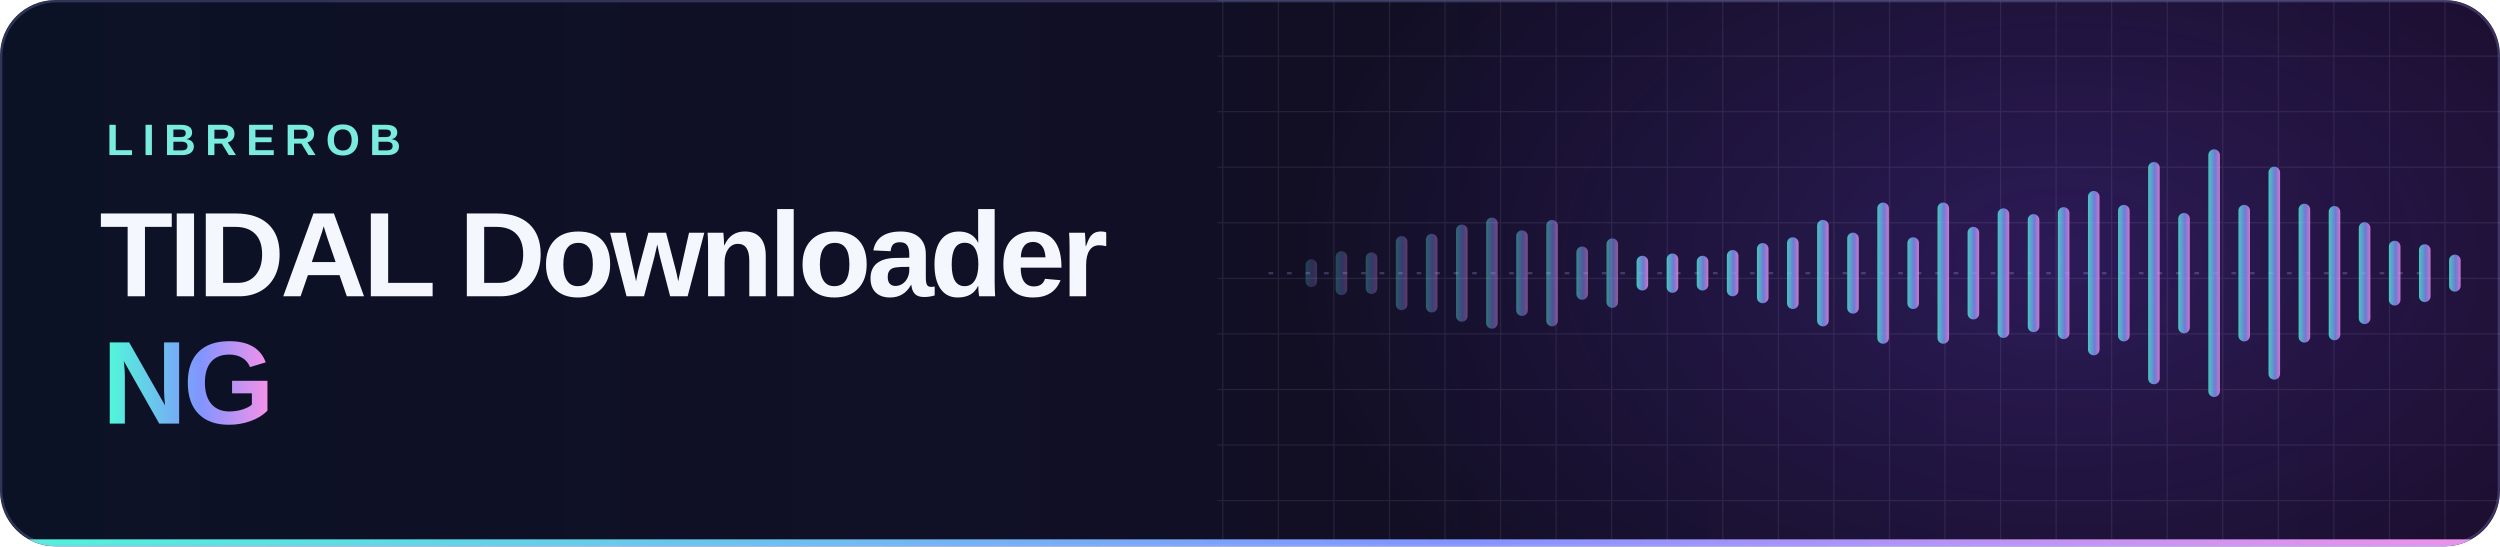
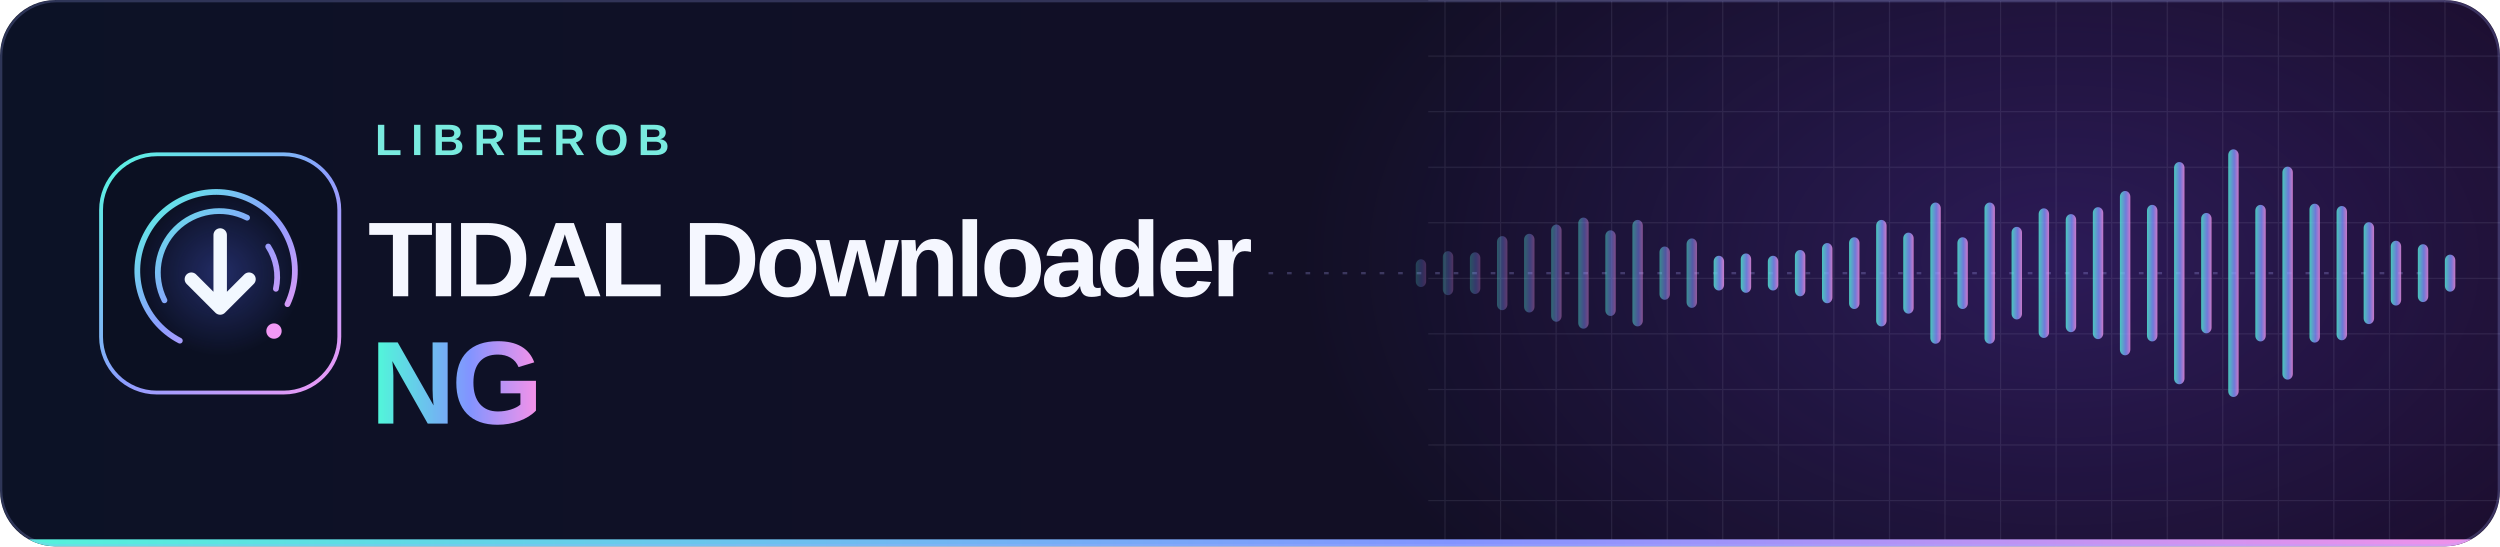
<svg xmlns="http://www.w3.org/2000/svg" viewBox="0 0 1080 236" role="img" aria-labelledby="title">
  <defs>
    <linearGradient id="background">
      <stop stop-color="#0C1226" />
      <stop offset="1" stop-color="#170C25" />
    </linearGradient>
    <linearGradient id="signal">
      <stop stop-color="#52F5DA" />
      <stop offset=".58" stop-color="#8294FF" />
      <stop offset="1" stop-color="#F392E9" />
    </linearGradient>
    <radialGradient id="glow">
      <stop stop-color="#7848FF" stop-opacity=".23" />
      <stop offset="1" stop-color="#7848FF" stop-opacity="0" />
    </radialGradient>
    <pattern id="grid" width="24" height="24" patternUnits="userSpaceOnUse">
      <path d="M0 24V0h24" fill="none" stroke="#dee5ff" stroke-opacity=".09" />
    </pattern>
    <clipPath id="frame">
      <rect width="1080" height="236" rx="24" />
    </clipPath>
+     <linearGradient id="ion" x2="1" y2="1">
+       <stop stop-color="#57fae0" />
+       <stop offset=".52" stop-color="#8c9eff" />
+       <stop offset="1" stop-color="#f299f5" />
+     </linearGradient>
+     <radialGradient id="halo">
+       <stop stop-color="#5467f6" stop-opacity=".32" />
+       <stop offset="1" stop-color="#5467f6" stop-opacity="0" />
+     </radialGradient>
  </defs>
  <g clip-path="url(#frame)">
    <rect width="1080" height="236" fill="url(#background)" />
    <ellipse cx="891" cy="113" rx="330" ry="207" fill="url(#glow)" />
-     <rect x="526" width="554" height="236" fill="url(#grid)" />
+     <rect x="617" width="554" height="236" fill="url(#grid)" />
    <path d="M548 118h502" stroke="#b2afff" stroke-opacity=".25" stroke-dasharray="2 6" />
-     <g fill="url(#signal)">
+     <g fill="url(#signal)" transform="translate(104 0) scale(.90 1)">
      <rect x="564" y="112" width="5" height="12" rx="2.5" opacity="0.23" />
      <rect x="577" y="108.5" width="5" height="19" rx="2.5" opacity="0.262" />
      <rect x="590" y="109" width="5" height="18" rx="2.5" opacity="0.294" />
      <rect x="603" y="102" width="5" height="32" rx="2.5" opacity="0.326" />
      <rect x="616" y="101" width="5" height="34" rx="2.5" opacity="0.358" />
      <rect x="629" y="97" width="5" height="42" rx="2.5" opacity="0.39" />
      <rect x="642" y="94" width="5" height="48" rx="2.5" opacity="0.422" />
      <rect x="655" y="99.5" width="5" height="37" rx="2.5" opacity="0.454" />
      <rect x="668" y="95" width="5" height="46" rx="2.5" opacity="0.486" />
      <rect x="681" y="106.5" width="5" height="23" rx="2.5" opacity="0.518" />
      <rect x="694" y="103" width="5" height="30" rx="2.5" opacity="0.55" />
      <rect x="707" y="110.5" width="5" height="15" rx="2.5" opacity="0.79" />
      <rect x="720" y="109.5" width="5" height="17" rx="2.5" opacity="0.79" />
      <rect x="733" y="110.5" width="5" height="15" rx="2.5" opacity="0.79" />
      <rect x="746" y="108" width="5" height="20" rx="2.5" opacity="0.79" />
      <rect x="759" y="105" width="5" height="26" rx="2.5" opacity="0.79" />
      <rect x="772" y="102.5" width="5" height="31" rx="2.5" opacity="0.79" />
      <rect x="785" y="95" width="5" height="46" rx="2.5" opacity="0.79" />
      <rect x="798" y="100.5" width="5" height="35" rx="2.5" opacity="0.79" />
      <rect x="811" y="87.5" width="5" height="61" rx="2.5" opacity="0.79" />
      <rect x="824" y="102.5" width="5" height="31" rx="2.5" opacity="0.79" />
      <rect x="837" y="87.5" width="5" height="61" rx="2.5" opacity="0.79" />
      <rect x="850" y="98" width="5" height="40" rx="2.5" opacity="0.79" />
      <rect x="863" y="90" width="5" height="56" rx="2.5" opacity="0.79" />
      <rect x="876" y="92.5" width="5" height="51" rx="2.5" opacity="0.79" />
      <rect x="889" y="89.5" width="5" height="57" rx="2.5" opacity="0.79" />
      <rect x="902" y="82.5" width="5" height="71" rx="2.5" opacity="0.79" />
      <rect x="915" y="88.5" width="5" height="59" rx="2.5" opacity="0.79" />
      <rect x="928" y="70" width="5" height="96" rx="2.5" opacity="0.79" />
      <rect x="941" y="92" width="5" height="52" rx="2.5" opacity="0.79" />
      <rect x="954" y="64.5" width="5" height="107" rx="2.5" opacity="0.79" />
      <rect x="967" y="88.5" width="5" height="59" rx="2.5" opacity="0.79" />
      <rect x="980" y="72" width="5" height="92" rx="2.5" opacity="0.79" />
      <rect x="993" y="88" width="5" height="60" rx="2.5" opacity="0.79" />
      <rect x="1006" y="89" width="5" height="58" rx="2.5" opacity="0.79" />
      <rect x="1019" y="96" width="5" height="44" rx="2.5" opacity="0.79" />
      <rect x="1032" y="104" width="5" height="28" rx="2.5" opacity="0.79" />
      <rect x="1045" y="105.5" width="5" height="25" rx="2.5" opacity="0.79" />
      <rect x="1058" y="110" width="5" height="16" rx="2.5" opacity="0.79" />
    </g>
    <path d="M0 233h1080v3H0z" fill="url(#signal)" />
  </g>
  <rect x=".5" y=".5" width="1079" height="235" rx="24" fill="none" stroke="#a4abff" stroke-opacity=".23" />
-   <g font-family="Segoe UI,Arial,sans-serif">
+   <g transform="translate(42 65) scale(.83)">
+     <rect x="2" y="2" width="124" height="124" rx="29" fill="#0b1022" stroke="url(#ion)" stroke-width="2" />
+     <circle cx="64" cy="64" r="43" fill="url(#halo)" />
+     <path d="M43 99a41 41 0 1 1 56-19M35 78a32 32 0 0 1 43-43M89 50a29 29 0 0 1 4 22" fill="none" stroke="url(#ion)" stroke-width="3" stroke-linecap="round" />
+     <path d="M64 44v38m-15-15 15 15 15-15" fill="none" stroke="#f2f8ff" stroke-width="7" stroke-linecap="round" stroke-linejoin="round" />
+     <circle cx="92" cy="94" r="4" fill="#f299f5" />
+   </g>
+   <g transform="translate(116 0)" font-family="Segoe UI,Arial,sans-serif">
    <text x="46" y="67" fill="#79ebdf" font-size="19" font-weight="600" letter-spacing="4">LIBREROB</text>
-     <text x="43" y="128" fill="#f5f7ff" font-size="52" font-weight="700" letter-spacing="-1.9">TIDAL Downloader</text>
+     <text x="43" y="128" fill="#f5f7ff" font-size="46" font-weight="700" letter-spacing="-1.9">TIDAL Downloader</text>
    <text x="44" y="183" fill="url(#signal)" font-size="51" font-weight="750" letter-spacing="-1.8">NG</text>
  </g>
</svg>
